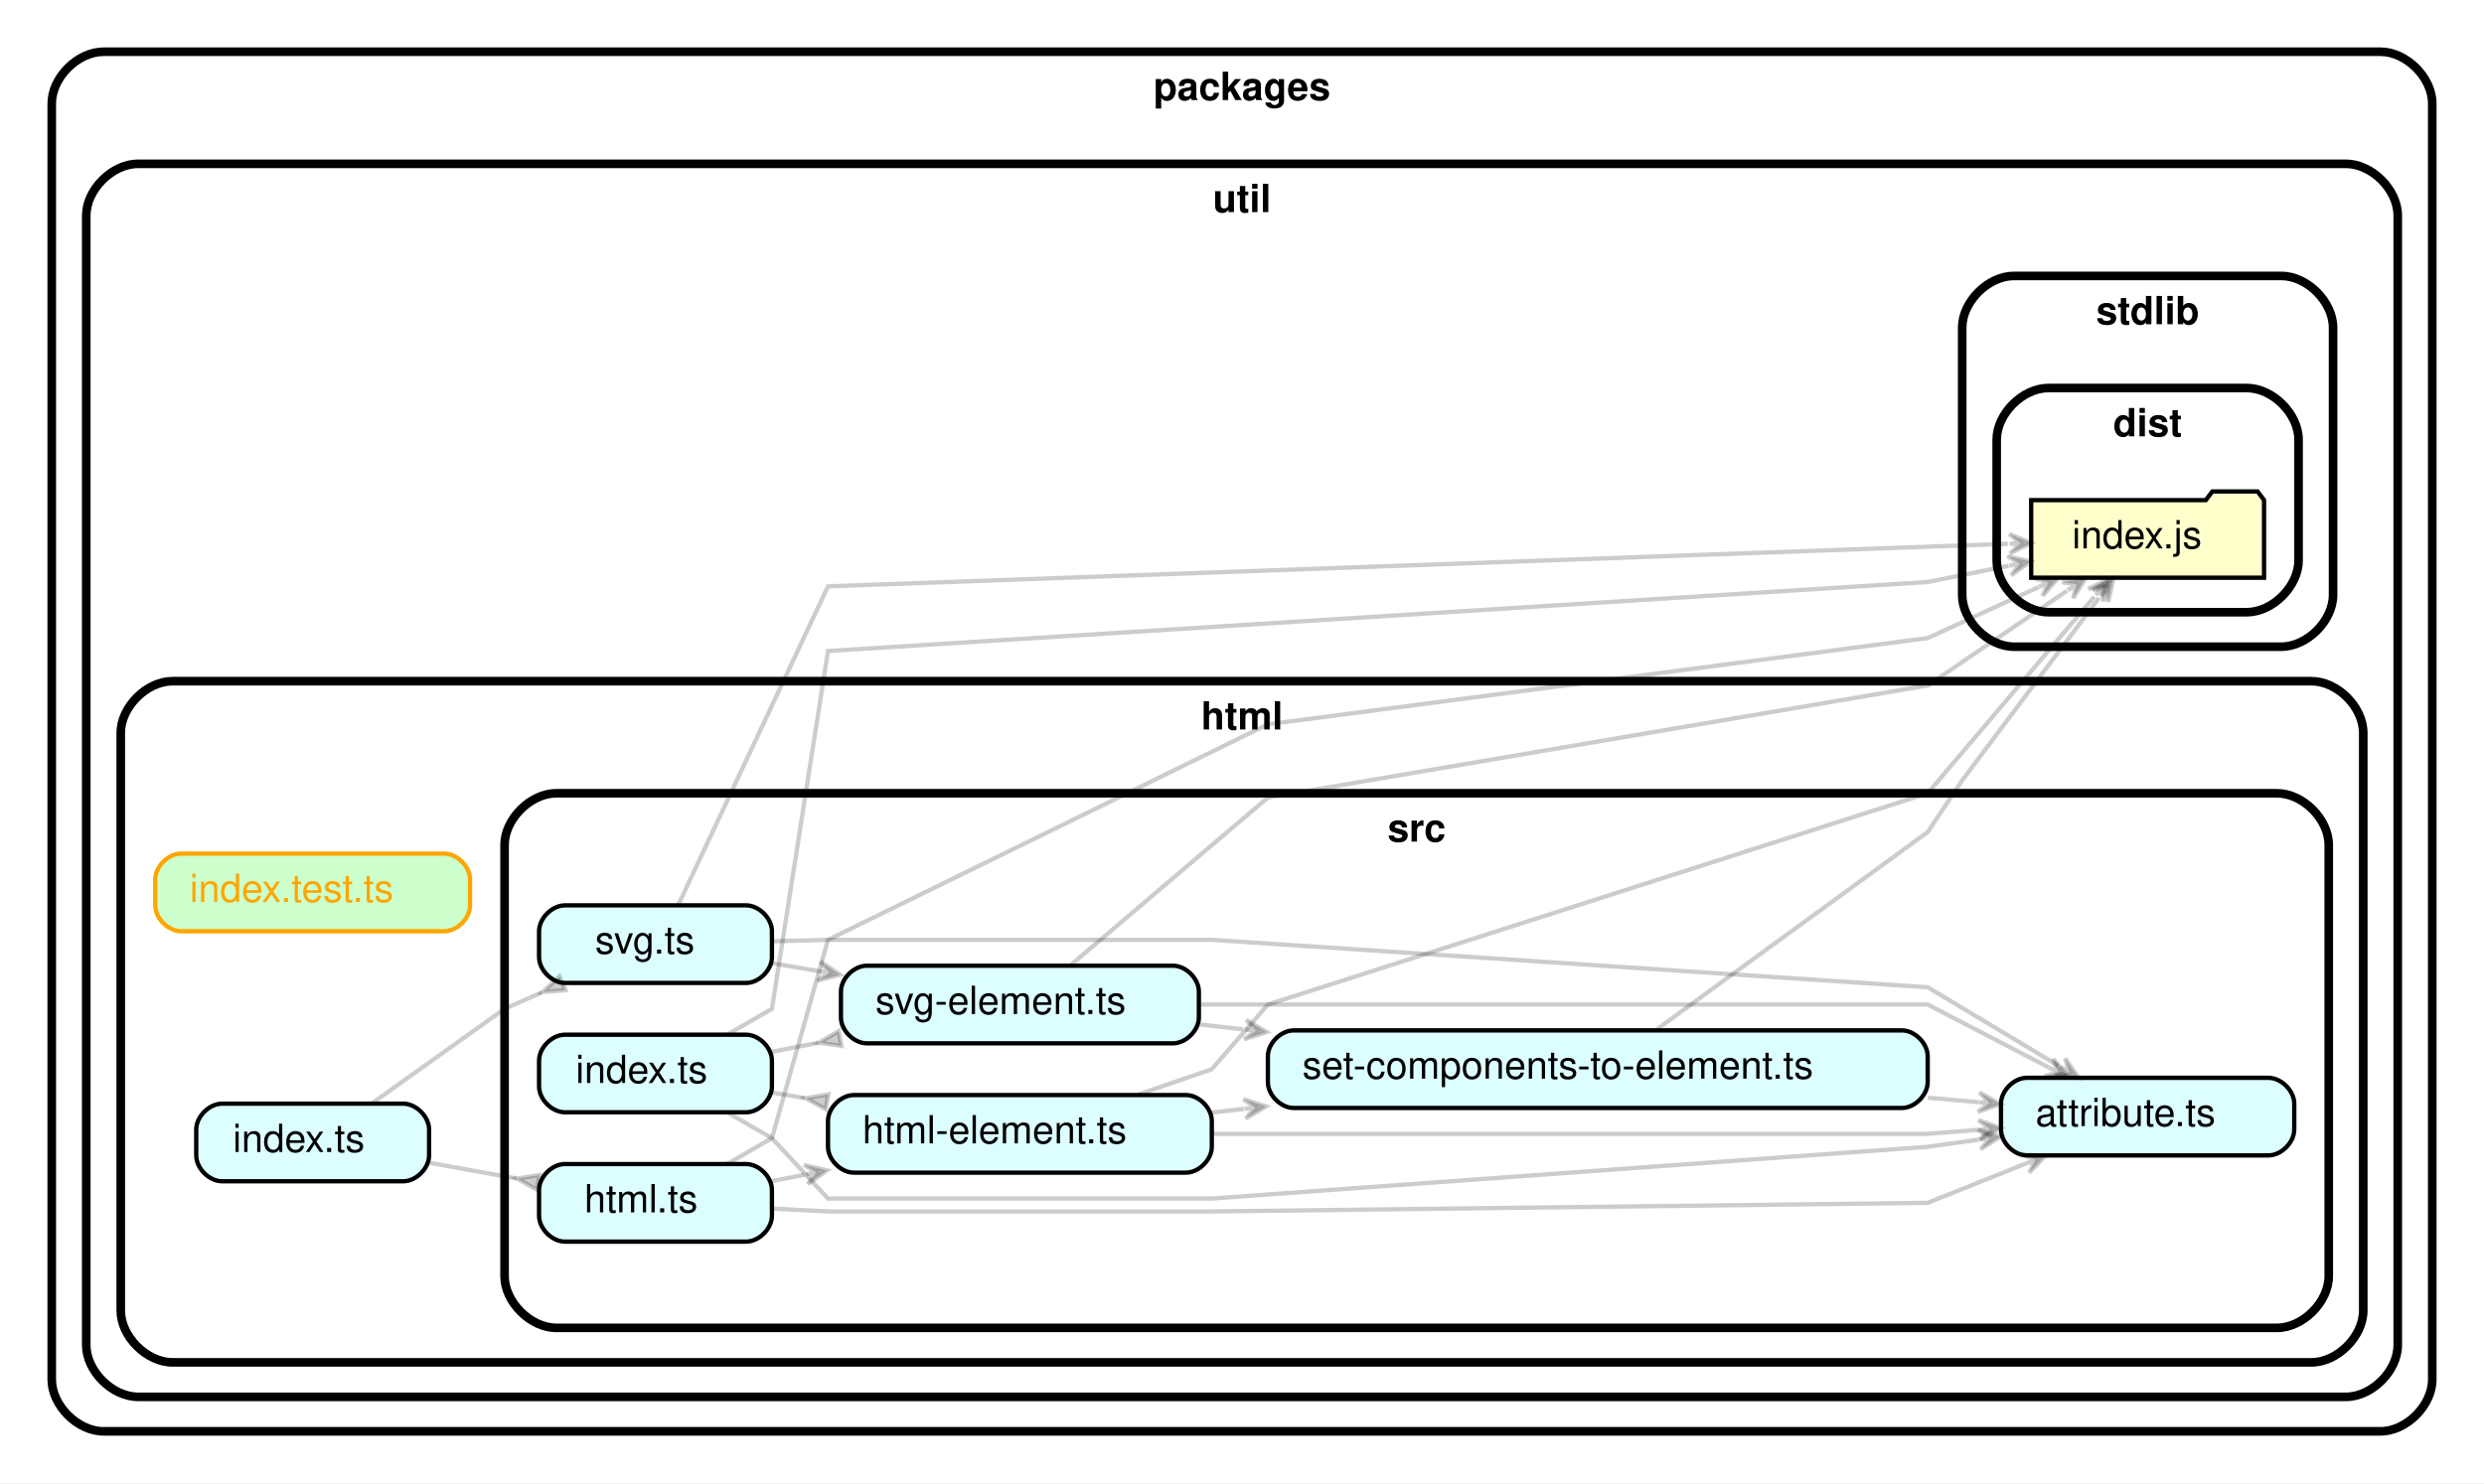
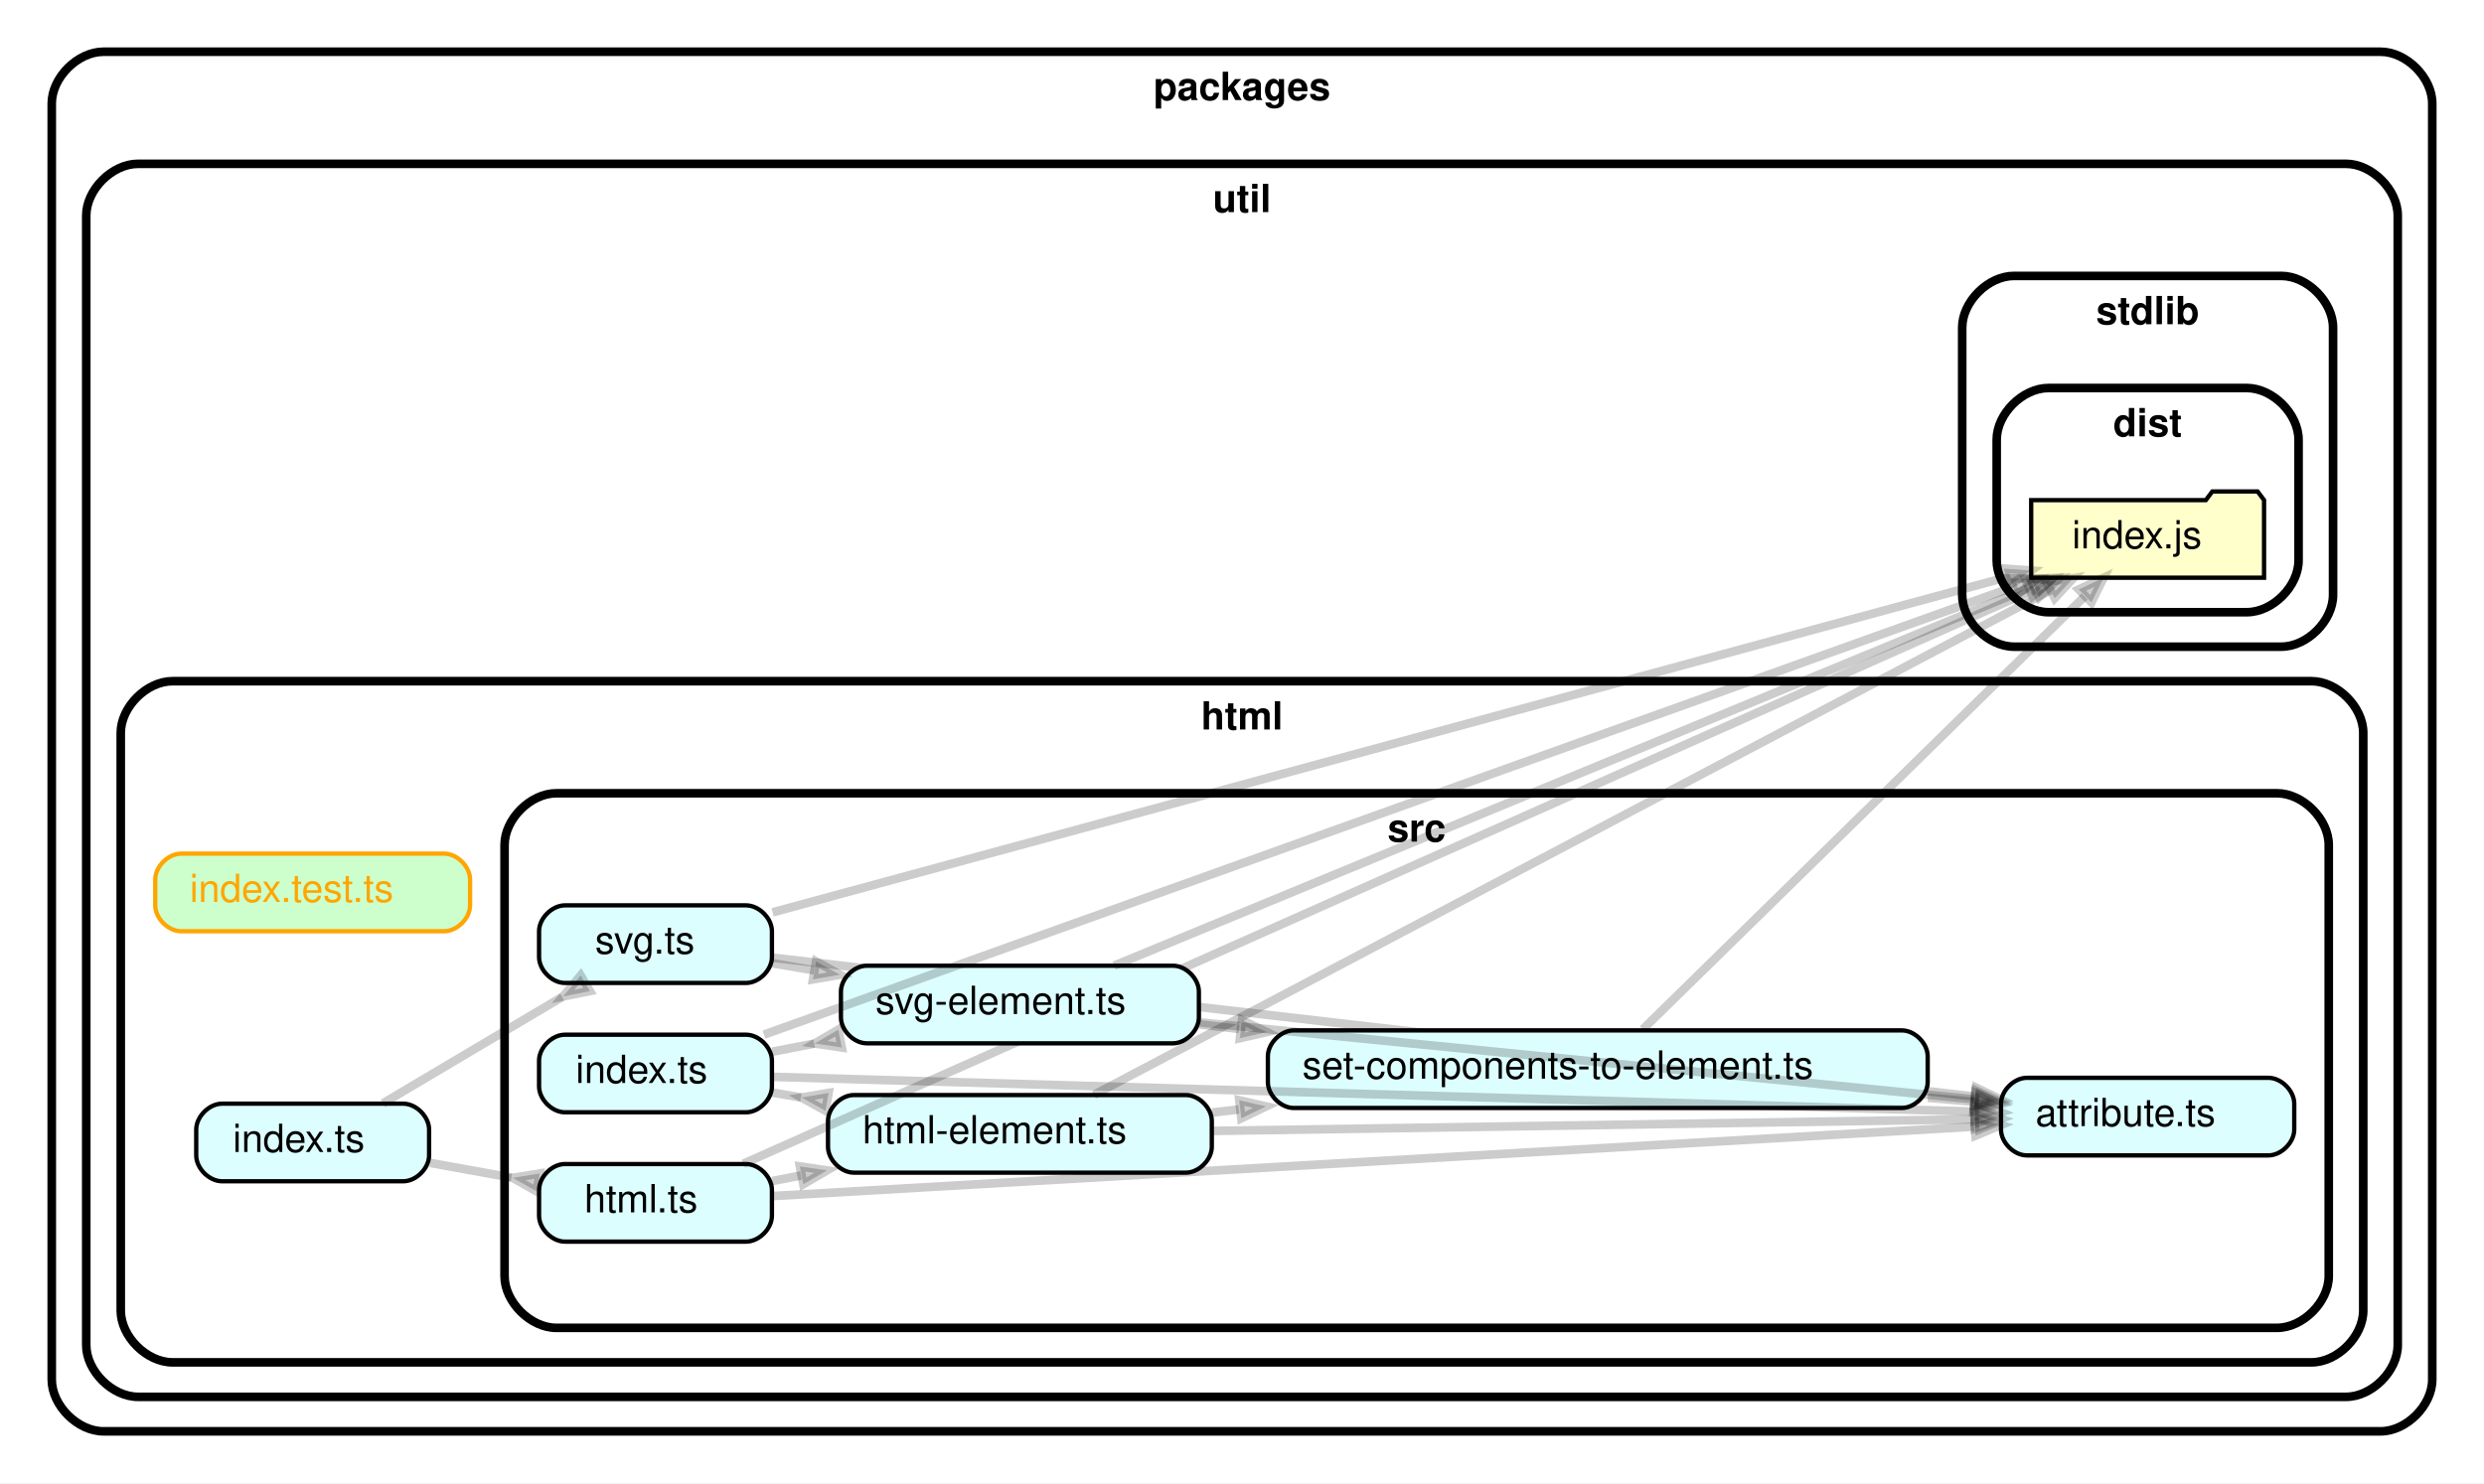
<svg xmlns="http://www.w3.org/2000/svg" xmlns:xlink="http://www.w3.org/1999/xlink" width="576pt" height="344pt" viewBox="0.00 0.00 576.00 344.00">
  <g id="graph0" class="graph" transform="scale(1 1) rotate(0) translate(4 340)">
    <polygon fill="white" stroke="transparent" points="-4,4 -4,-340 572,-340 572,4 -4,4" />
    <g id="clust1" class="cluster">
      <path fill="#ffffff" stroke="black" stroke-width="2" d="M20,-8C20,-8 548,-8 548,-8 554,-8 560,-14 560,-20 560,-20 560,-316 560,-316 560,-322 554,-328 548,-328 548,-328 20,-328 20,-328 14,-328 8,-322 8,-316 8,-316 8,-20 8,-20 8,-14 14,-8 20,-8" />
      <text text-anchor="middle" x="284" y="-316.8" font-family="Helvetica,sans-Serif" font-weight="bold" font-size="9.00">packages</text>
    </g>
    <g id="clust2" class="cluster">
      <path fill="#ffffff" stroke="black" stroke-width="2" d="M28,-16C28,-16 540,-16 540,-16 546,-16 552,-22 552,-28 552,-28 552,-290 552,-290 552,-296 546,-302 540,-302 540,-302 28,-302 28,-302 22,-302 16,-296 16,-290 16,-290 16,-28 16,-28 16,-22 22,-16 28,-16" />
      <text text-anchor="middle" x="284" y="-290.8" font-family="Helvetica,sans-Serif" font-weight="bold" font-size="9.00">util</text>
    </g>
    <g id="clust3" class="cluster">
      <path fill="#ffffff" stroke="black" stroke-width="2" d="M36,-24C36,-24 532,-24 532,-24 538,-24 544,-30 544,-36 544,-36 544,-170 544,-170 544,-176 538,-182 532,-182 532,-182 36,-182 36,-182 30,-182 24,-176 24,-170 24,-170 24,-36 24,-36 24,-30 30,-24 36,-24" />
      <text text-anchor="middle" x="284" y="-170.8" font-family="Helvetica,sans-Serif" font-weight="bold" font-size="9.00">html</text>
    </g>
    <g id="clust4" class="cluster">
      <path fill="#ffffff" stroke="black" stroke-width="2" d="M125,-32C125,-32 524,-32 524,-32 530,-32 536,-38 536,-44 536,-44 536,-144 536,-144 536,-150 530,-156 524,-156 524,-156 125,-156 125,-156 119,-156 113,-150 113,-144 113,-144 113,-44 113,-44 113,-38 119,-32 125,-32" />
      <text text-anchor="middle" x="324.5" y="-144.8" font-family="Helvetica,sans-Serif" font-weight="bold" font-size="9.00">src</text>
    </g>
    <g id="clust5" class="cluster">
      <path fill="#ffffff" stroke="black" stroke-width="2" d="M463,-190C463,-190 525,-190 525,-190 531,-190 537,-196 537,-202 537,-202 537,-264 537,-264 537,-270 531,-276 525,-276 525,-276 463,-276 463,-276 457,-276 451,-270 451,-264 451,-264 451,-202 451,-202 451,-196 457,-190 463,-190" />
      <text text-anchor="middle" x="494" y="-264.8" font-family="Helvetica,sans-Serif" font-weight="bold" font-size="9.00">stdlib</text>
    </g>
    <g id="clust6" class="cluster">
      <path fill="#ffffff" stroke="black" stroke-width="2" d="M471,-198C471,-198 517,-198 517,-198 523,-198 529,-204 529,-210 529,-210 529,-238 529,-238 529,-244 523,-250 517,-250 517,-250 471,-250 471,-250 465,-250 459,-244 459,-238 459,-238 459,-210 459,-210 459,-204 465,-198 471,-198" />
      <text text-anchor="middle" x="494" y="-238.8" font-family="Helvetica,sans-Serif" font-weight="bold" font-size="9.00">dist</text>
    </g>
    <g id="node1" class="node">
      <g id="a_node1">
        <a xlink:href="packages/util/html/index.test.ts" xlink:title="no-orphans">
          <path fill="#ccffcc" stroke="orange" d="M99,-142C99,-142 38,-142 38,-142 35,-142 32,-139 32,-136 32,-136 32,-130 32,-130 32,-127 35,-124 38,-124 38,-124 99,-124 99,-124 102,-124 105,-127 105,-130 105,-130 105,-136 105,-136 105,-139 102,-142 99,-142" />
          <text text-anchor="start" x="40" y="-130.8" font-family="Helvetica,sans-Serif" font-size="9.00" fill="orange">index.test.ts</text>
        </a>
      </g>
    </g>
    <g id="node2" class="node">
      <g id="a_node2">
        <a xlink:href="packages/util/html/index.ts" xlink:title="index.ts">
          <path fill="#ddfeff" stroke="black" d="M89.5,-84C89.5,-84 47.5,-84 47.5,-84 44.5,-84 41.5,-81 41.5,-78 41.5,-78 41.5,-72 41.5,-72 41.5,-69 44.5,-66 47.5,-66 47.5,-66 89.5,-66 89.5,-66 92.5,-66 95.5,-69 95.5,-72 95.5,-72 95.5,-78 95.5,-78 95.5,-81 92.5,-84 89.5,-84" />
          <text text-anchor="start" x="50" y="-72.8" font-family="Helvetica,sans-Serif" font-size="9.00">index.ts</text>
        </a>
      </g>
    </g>
    <g id="node3" class="node">
      <g id="a_node3">
        <a xlink:href="packages/util/html/src/html.ts" xlink:title="html.ts">
          <path fill="#ddfeff" stroke="black" d="M169,-70C169,-70 127,-70 127,-70 124,-70 121,-67 121,-64 121,-64 121,-58 121,-58 121,-55 124,-52 127,-52 127,-52 169,-52 169,-52 172,-52 175,-55 175,-58 175,-58 175,-64 175,-64 175,-67 172,-70 169,-70" />
          <text text-anchor="start" x="131.5" y="-58.8" font-family="Helvetica,sans-Serif" font-size="9.00">html.ts</text>
        </a>
      </g>
    </g>
    <g id="edge1" class="edge">
-       <path fill="none" stroke="#000000" stroke-opacity="0.2" d="M95.74,-70.26C102.18,-69.1 109.13,-67.84 115.78,-66.64" />
-       <polygon fill="#000000" fill-opacity="0.2" stroke="#000000" stroke-opacity="0.2" points="121.1,-67.46 115.87,-66.62 120.48,-64.01 121.1,-67.46" />
+       <path fill="none" stroke="#000000" stroke-width="2" stroke-opacity="0.2" d="M95.74,-70.26C101.8,-69.17 108.32,-67.99 114.6,-66.85" />
+       <polygon fill="#000000" fill-opacity="0.2" stroke="#000000" stroke-width="2" stroke-opacity="0.2" points="121.16,-67.8 114.88,-66.8 120.42,-63.67 121.16,-67.8" />
    </g>
    <g id="node4" class="node">
      <g id="a_node4">
        <a xlink:href="packages/util/html/src/svg.ts" xlink:title="svg.ts">
          <path fill="#ddfeff" stroke="black" d="M169,-130C169,-130 127,-130 127,-130 124,-130 121,-127 121,-124 121,-124 121,-118 121,-118 121,-115 124,-112 127,-112 127,-112 169,-112 169,-112 172,-112 175,-115 175,-118 175,-118 175,-124 175,-124 175,-127 172,-130 169,-130" />
          <text text-anchor="start" x="134" y="-118.8" font-family="Helvetica,sans-Serif" font-size="9.00">svg.ts</text>
        </a>
      </g>
    </g>
    <g id="edge2" class="edge">
-       <path fill="none" stroke="#000000" stroke-opacity="0.2" d="M82.32,-84.13C95.15,-93.28 113,-106 113,-106 113,-106 116.68,-107.62 121.62,-109.8" />
-       <polygon fill="#000000" fill-opacity="0.2" stroke="#000000" stroke-opacity="0.2" points="125.73,-113.53 121.86,-109.91 127.14,-110.33 125.73,-113.53" />
+       <path fill="none" stroke="#000000" stroke-width="2" stroke-opacity="0.2" d="M84.81,-84.09C96.7,-91.14 113.3,-101 126.36,-108.75" />
+       <polygon fill="#000000" fill-opacity="0.2" stroke="#000000" stroke-width="2" stroke-opacity="0.2" points="130.65,-113.74 126.56,-108.87 132.79,-110.12 130.65,-113.74" />
    </g>
    <g id="node5" class="node">
      <g id="a_node5">
        <a xlink:href="packages/util/html/src/attribute.ts" xlink:title="attribute.ts">
          <path fill="#ddfeff" stroke="black" d="M522,-90C522,-90 466,-90 466,-90 463,-90 460,-87 460,-84 460,-84 460,-78 460,-78 460,-75 463,-72 466,-72 466,-72 522,-72 522,-72 525,-72 528,-75 528,-78 528,-78 528,-84 528,-84 528,-87 525,-90 522,-90" />
          <text text-anchor="start" x="468" y="-78.8" font-family="Helvetica,sans-Serif" font-size="9.00">attribute.ts</text>
        </a>
      </g>
    </g>
    <g id="edge6" class="edge">
-       <path fill="none" stroke="#000000" stroke-opacity="0.2" d="M175.23,-59.65C182.28,-59.29 188,-59 188,-59 188,-59 277,-59 277,-59 277,-59 443,-61 443,-61 443,-61 454,-65.4 465.68,-70.07" />
-       <polygon fill="#000000" fill-opacity="0.2" stroke="#000000" stroke-opacity="0.2" points="470.34,-71.94 464.86,-72.17 468.02,-71.01 465.7,-70.08 465.7,-70.08 465.7,-70.08 468.02,-71.01 466.53,-67.99 470.34,-71.94 470.34,-71.94" />
+       <path fill="none" stroke="#000000" stroke-width="2" stroke-opacity="0.2" d="M175.15,-62.57C235.77,-66.07 382.4,-74.55 453.71,-78.67" />
+       <polygon fill="#000000" fill-opacity="0.2" stroke="#000000" stroke-width="2" stroke-opacity="0.2" points="453.85,-80.78 459.96,-79.03 454.09,-76.59 453.85,-80.78" />
    </g>
    <g id="node6" class="node">
      <g id="a_node6">
        <a xlink:href="packages/util/html/src/html-element.ts" xlink:title="html-element.ts">
          <path fill="#ddfeff" stroke="black" d="M271,-86C271,-86 194,-86 194,-86 191,-86 188,-83 188,-80 188,-80 188,-74 188,-74 188,-71 191,-68 194,-68 194,-68 271,-68 271,-68 274,-68 277,-71 277,-74 277,-74 277,-80 277,-80 277,-83 274,-86 271,-86" />
          <text text-anchor="start" x="196" y="-74.8" font-family="Helvetica,sans-Serif" font-size="9.00">html-element.ts</text>
        </a>
      </g>
    </g>
    <g id="edge7" class="edge">
-       <path fill="none" stroke="#000000" stroke-opacity="0.2" d="M175.1,-66.06C177.51,-66.53 180,-67.01 182.54,-67.5" />
-       <polygon fill="#000000" fill-opacity="0.2" stroke="#000000" stroke-opacity="0.2" points="187.77,-68.52 182.44,-69.78 185.32,-68.04 182.87,-67.57 182.87,-67.57 182.87,-67.57 185.32,-68.04 183.29,-65.36 187.77,-68.52 187.77,-68.52" />
+       <path fill="none" stroke="#000000" stroke-width="2" stroke-opacity="0.2" d="M175.1,-66.06C177.26,-66.48 179.48,-66.91 181.74,-67.35" />
+       <polygon fill="#000000" fill-opacity="0.2" stroke="#000000" stroke-width="2" stroke-opacity="0.2" points="181.48,-69.44 187.77,-68.52 182.28,-65.32 181.48,-69.44" />
    </g>
    <g id="node8" class="node">
      <g id="a_node8">
        <a xlink:href="packages/util/stdlib/dist/index.js" xlink:title="index.js">
          <polygon fill="#ffffcc" stroke="black" points="521,-224 519.5,-226 509,-226 507.5,-224 467,-224 467,-206 521,-206 521,-224" />
          <text text-anchor="start" x="476.5" y="-212.8" font-family="Helvetica,sans-Serif" font-size="9.00">index.js</text>
        </a>
      </g>
    </g>
    <g id="edge8" class="edge">
-       <path fill="none" stroke="#000000" stroke-opacity="0.2" d="M164.72,-70.07C170.2,-73.23 175,-76 175,-76 175,-76 188,-122 188,-122 188,-122 290,-172 290,-172 290,-172 443,-192 443,-192 443,-192 455.9,-197.93 468.6,-203.77" />
-       <polygon fill="#000000" fill-opacity="0.2" stroke="#000000" stroke-opacity="0.2" points="473.24,-205.91 467.76,-205.86 470.97,-204.86 468.7,-203.82 468.7,-203.82 468.7,-203.82 470.97,-204.86 469.64,-201.78 473.24,-205.91 473.24,-205.91" />
+       <path fill="none" stroke="#000000" stroke-width="2" stroke-opacity="0.2" d="M168.35,-70.06C227.83,-96.53 401.35,-173.76 467.74,-203.31" />
+       <polygon fill="#000000" fill-opacity="0.2" stroke="#000000" stroke-width="2" stroke-opacity="0.2" points="467.12,-205.33 473.46,-205.86 468.83,-201.5 467.12,-205.33" />
    </g>
    <g id="edge18" class="edge">
-       <path fill="none" stroke="#000000" stroke-opacity="0.2" d="M175.23,-121.67C182.28,-121.85 188,-122 188,-122 188,-122 277,-122 277,-122 277,-122 443,-111 443,-111 443,-111 459.36,-101.18 473.37,-92.78" />
-       <polygon fill="#000000" fill-opacity="0.2" stroke="#000000" stroke-opacity="0.2" points="478,-90 474.87,-94.5 475.85,-91.29 473.71,-92.57 473.71,-92.57 473.71,-92.57 475.85,-91.29 472.55,-90.64 478,-90 478,-90" />
+       <path fill="none" stroke="#000000" stroke-width="2" stroke-opacity="0.2" d="M175.15,-117.86C235.77,-110.85 382.4,-93.9 453.71,-85.66" />
+       <polygon fill="#000000" fill-opacity="0.2" stroke="#000000" stroke-width="2" stroke-opacity="0.2" points="454.24,-87.71 459.96,-84.94 453.76,-83.54 454.24,-87.71" />
    </g>
    <g id="edge20" class="edge">
-       <path fill="none" stroke="#000000" stroke-opacity="0.2" d="M153.32,-130.2C163.48,-151.81 188,-204 188,-204 188,-204 383.73,-211.06 461.6,-213.87" />
-       <polygon fill="#000000" fill-opacity="0.2" stroke="#000000" stroke-opacity="0.2" points="467,-214.06 461.92,-216.13 464.5,-213.97 462,-213.88 462,-213.88 462,-213.88 464.5,-213.97 462.08,-211.63 467,-214.06 467,-214.06" />
+       <path fill="none" stroke="#000000" stroke-width="2" stroke-opacity="0.2" d="M175.15,-128.38C237.93,-145.43 392.98,-187.56 461.06,-206.05" />
+       <polygon fill="#000000" fill-opacity="0.2" stroke="#000000" stroke-width="2" stroke-opacity="0.2" points="460.64,-208.11 466.98,-207.66 461.74,-204.06 460.64,-208.11" />
    </g>
    <g id="node10" class="node">
      <g id="a_node10">
        <a xlink:href="packages/util/html/src/svg-element.ts" xlink:title="svg-element.ts">
          <path fill="#ddfeff" stroke="black" d="M268,-116C268,-116 197,-116 197,-116 194,-116 191,-113 191,-110 191,-110 191,-104 191,-104 191,-101 194,-98 197,-98 197,-98 268,-98 268,-98 271,-98 274,-101 274,-104 274,-104 274,-110 274,-110 274,-113 271,-116 268,-116" />
          <text text-anchor="start" x="199" y="-104.8" font-family="Helvetica,sans-Serif" font-size="9.00">svg-element.ts</text>
        </a>
      </g>
    </g>
    <g id="edge19" class="edge">
-       <path fill="none" stroke="#000000" stroke-opacity="0.2" d="M175.1,-116.57C178.54,-115.99 182.15,-115.38 185.8,-114.76" />
-       <polygon fill="#000000" fill-opacity="0.2" stroke="#000000" stroke-opacity="0.2" points="190.79,-113.91 186.24,-116.96 188.33,-114.33 185.86,-114.74 185.86,-114.74 185.86,-114.74 188.33,-114.33 185.49,-112.53 190.79,-113.91 190.79,-113.91" />
+       <path fill="none" stroke="#000000" stroke-width="2" stroke-opacity="0.2" d="M175.1,-116.57C178.23,-116.04 181.49,-115.49 184.8,-114.92" />
+       <polygon fill="#000000" fill-opacity="0.2" stroke="#000000" stroke-width="2" stroke-opacity="0.2" points="185.23,-116.98 190.79,-113.91 184.53,-112.84 185.23,-116.98" />
    </g>
    <g id="edge3" class="edge">
-       <path fill="none" stroke="#000000" stroke-opacity="0.2" d="M277.16,-77C338.56,-77 443,-77 443,-77 443,-77 448.04,-77.4 454.91,-77.95" />
-       <polygon fill="#000000" fill-opacity="0.2" stroke="#000000" stroke-opacity="0.2" points="459.93,-78.35 454.76,-80.2 457.44,-78.15 454.94,-77.96 454.94,-77.96 454.94,-77.96 457.44,-78.15 455.12,-75.71 459.93,-78.35 459.93,-78.35" />
+       <path fill="none" stroke="#000000" stroke-width="2" stroke-opacity="0.2" d="M277.16,-77.68C326.72,-78.44 405.98,-79.65 453.71,-80.38" />
+       <polygon fill="#000000" fill-opacity="0.2" stroke="#000000" stroke-width="2" stroke-opacity="0.2" points="453.91,-82.49 459.94,-80.48 453.98,-78.29 453.91,-82.49" />
    </g>
    <g id="node7" class="node">
      <g id="a_node7">
        <a xlink:href="packages/util/html/src/set-components-to-element.ts" xlink:title="set-components-to-element.ts">
          <path fill="#ddfeff" stroke="black" d="M437,-101C437,-101 296,-101 296,-101 293,-101 290,-98 290,-95 290,-95 290,-89 290,-89 290,-86 293,-83 296,-83 296,-83 437,-83 437,-83 440,-83 443,-86 443,-89 443,-89 443,-95 443,-95 443,-98 440,-101 437,-101" />
          <text text-anchor="start" x="298" y="-89.8" font-family="Helvetica,sans-Serif" font-size="9.00">set-components-to-element.ts</text>
        </a>
      </g>
    </g>
    <g id="edge4" class="edge">
-       <path fill="none" stroke="#000000" stroke-opacity="0.2" d="M277.09,-81.95C279.5,-82.23 281.95,-82.51 284.43,-82.79" />
-       <polygon fill="#000000" fill-opacity="0.2" stroke="#000000" stroke-opacity="0.2" points="289.57,-83.37 284.34,-85.04 287.08,-83.09 284.6,-82.81 284.6,-82.81 284.6,-82.81 287.08,-83.09 284.85,-80.57 289.57,-83.37 289.57,-83.37" />
+       <path fill="none" stroke="#000000" stroke-width="2" stroke-opacity="0.2" d="M277.09,-81.95C279.12,-82.18 281.17,-82.42 283.26,-82.65" />
+       <polygon fill="#000000" fill-opacity="0.2" stroke="#000000" stroke-width="2" stroke-opacity="0.2" points="283.37,-84.78 289.57,-83.37 283.84,-80.61 283.37,-84.78" />
    </g>
    <g id="edge5" class="edge">
-       <path fill="none" stroke="#000000" stroke-opacity="0.2" d="M259.81,-86.07C268.97,-89.23 277,-92 277,-92 277,-92 290,-107 290,-107 290,-107 443,-156 443,-156 443,-156 466.9,-184.2 481.65,-201.61" />
-       <polygon fill="#000000" fill-opacity="0.2" stroke="#000000" stroke-opacity="0.2" points="485.19,-205.78 480.24,-203.42 483.57,-203.87 481.95,-201.97 481.95,-201.97 481.95,-201.97 483.57,-203.87 483.67,-200.51 485.19,-205.78 485.19,-205.78" />
+       <path fill="none" stroke="#000000" stroke-width="2" stroke-opacity="0.2" d="M249.66,-86.05C295.37,-110.18 420.13,-176.01 471.47,-203.11" />
+       <polygon fill="#000000" fill-opacity="0.2" stroke="#000000" stroke-width="2" stroke-opacity="0.2" points="470.49,-204.97 476.78,-205.91 472.45,-201.25 470.49,-204.97" />
    </g>
    <g id="edge13" class="edge">
-       <path fill="none" stroke="#000000" stroke-opacity="0.2" d="M443.04,-85.38C447.04,-85.03 450.96,-84.68 454.74,-84.35" />
-       <polygon fill="#000000" fill-opacity="0.2" stroke="#000000" stroke-opacity="0.2" points="459.81,-83.91 455.03,-86.59 457.32,-84.13 454.83,-84.35 454.83,-84.35 454.83,-84.35 457.32,-84.13 454.63,-82.1 459.81,-83.91 459.81,-83.91" />
+       <path fill="none" stroke="#000000" stroke-width="2" stroke-opacity="0.2" d="M443.04,-85.38C446.67,-85.06 450.25,-84.75 453.71,-84.44" />
+       <polygon fill="#000000" fill-opacity="0.2" stroke="#000000" stroke-width="2" stroke-opacity="0.2" points="454.02,-86.52 459.81,-83.91 453.65,-82.34 454.02,-86.52" />
    </g>
    <g id="edge14" class="edge">
-       <path fill="none" stroke="#000000" stroke-opacity="0.2" d="M379.97,-101.08C401.41,-116.7 443,-147 443,-147 443,-147 451,-159 451,-159 451,-159 470.33,-184.77 482.76,-201.35" />
-       <polygon fill="#000000" fill-opacity="0.2" stroke="#000000" stroke-opacity="0.2" points="486.06,-205.75 481.26,-203.1 484.56,-203.75 483.06,-201.75 483.06,-201.75 483.06,-201.75 484.56,-203.75 484.86,-200.4 486.06,-205.75 486.06,-205.75" />
+       <path fill="none" stroke="#000000" stroke-width="2" stroke-opacity="0.2" d="M376.93,-101.24C398.94,-122.81 453.73,-176.51 479.37,-201.64" />
+       <polygon fill="#000000" fill-opacity="0.2" stroke="#000000" stroke-width="2" stroke-opacity="0.2" points="478.04,-203.28 483.8,-205.98 480.98,-200.28 478.04,-203.28" />
    </g>
    <g id="node9" class="node">
      <g id="a_node9">
        <a xlink:href="packages/util/html/src/index.ts" xlink:title="index.ts">
          <path fill="#ddfeff" stroke="black" d="M169,-100C169,-100 127,-100 127,-100 124,-100 121,-97 121,-94 121,-94 121,-88 121,-88 121,-85 124,-82 127,-82 127,-82 169,-82 169,-82 172,-82 175,-85 175,-88 175,-88 175,-94 175,-94 175,-97 172,-100 169,-100" />
          <text text-anchor="start" x="129.5" y="-88.8" font-family="Helvetica,sans-Serif" font-size="9.00">index.ts</text>
        </a>
      </g>
    </g>
    <g id="edge9" class="edge">
-       <path fill="none" stroke="#000000" stroke-opacity="0.2" d="M164.72,-81.93C170.2,-78.77 175,-76 175,-76 175,-76 188,-62 188,-62 188,-62 277,-62 277,-62 277,-62 443,-74 443,-74 443,-74 448.04,-74.71 454.91,-75.67" />
-       <polygon fill="#000000" fill-opacity="0.2" stroke="#000000" stroke-opacity="0.2" points="459.93,-76.37 454.66,-77.9 457.45,-76.02 454.98,-75.68 454.98,-75.68 454.98,-75.68 457.45,-76.02 455.29,-73.45 459.93,-76.37 459.93,-76.37" />
+       <path fill="none" stroke="#000000" stroke-width="2" stroke-opacity="0.2" d="M175.15,-90.22C235.77,-88.46 382.4,-84.23 453.71,-82.16" />
+       <polygon fill="#000000" fill-opacity="0.2" stroke="#000000" stroke-width="2" stroke-opacity="0.2" points="454.02,-84.26 459.96,-81.98 453.9,-80.06 454.02,-84.26" />
    </g>
    <g id="edge10" class="edge">
-       <path fill="none" stroke="#000000" stroke-opacity="0.2" d="M175.1,-86.57C177.51,-86.16 180,-85.74 182.54,-85.31" />
-       <polygon fill="#000000" fill-opacity="0.2" stroke="#000000" stroke-opacity="0.2" points="188.07,-86.15 182.84,-85.26 187.48,-82.69 188.07,-86.15" />
+       <path fill="none" stroke="#000000" stroke-width="2" stroke-opacity="0.2" d="M175.1,-86.57C177.26,-86.2 179.48,-85.83 181.74,-85.44" />
+       <polygon fill="#000000" fill-opacity="0.2" stroke="#000000" stroke-width="2" stroke-opacity="0.2" points="188.13,-86.49 181.86,-85.42 187.42,-82.35 188.13,-86.49" />
    </g>
    <g id="edge12" class="edge">
-       <path fill="none" stroke="#000000" stroke-opacity="0.2" d="M164.72,-100.07C170.2,-103.23 175,-106 175,-106 175,-106 188,-189 188,-189 188,-189 443,-205 443,-205 443,-205 451.66,-206.73 461.78,-208.76" />
-       <polygon fill="#000000" fill-opacity="0.2" stroke="#000000" stroke-opacity="0.2" points="466.83,-209.77 461.48,-210.99 464.38,-209.28 461.93,-208.79 461.93,-208.79 461.93,-208.79 464.38,-209.28 462.37,-206.58 466.83,-209.77 466.83,-209.77" />
+       <path fill="none" stroke="#000000" stroke-width="2" stroke-opacity="0.2" d="M173.16,-100.02C235.05,-122.2 394.58,-179.37 462.56,-203.73" />
+       <polygon fill="#000000" fill-opacity="0.2" stroke="#000000" stroke-width="2" stroke-opacity="0.2" points="462.11,-205.8 468.46,-205.85 463.52,-201.85 462.11,-205.8" />
    </g>
    <g id="edge11" class="edge">
-       <path fill="none" stroke="#000000" stroke-opacity="0.2" d="M175.1,-96.06C178.54,-96.73 182.15,-97.43 185.8,-98.14" />
-       <polygon fill="#000000" fill-opacity="0.2" stroke="#000000" stroke-opacity="0.2" points="190.46,-100.82 185.89,-98.15 191.13,-97.39 190.46,-100.82" />
+       <path fill="none" stroke="#000000" stroke-width="2" stroke-opacity="0.2" d="M175.1,-96.06C178.23,-96.67 181.49,-97.3 184.8,-97.94" />
+       <polygon fill="#000000" fill-opacity="0.2" stroke="#000000" stroke-width="2" stroke-opacity="0.2" points="190.39,-101.17 184.9,-97.96 191.19,-97.04 190.39,-101.17" />
    </g>
    <g id="edge15" class="edge">
-       <path fill="none" stroke="#000000" stroke-opacity="0.2" d="M274.39,-107C335.36,-107 443,-107 443,-107 443,-107 457.61,-99.41 471.03,-92.43" />
-       <polygon fill="#000000" fill-opacity="0.2" stroke="#000000" stroke-opacity="0.2" points="475.51,-90.09 472.11,-94.4 473.29,-91.25 471.08,-92.4 471.08,-92.4 471.08,-92.4 473.29,-91.25 470.04,-90.4 475.51,-90.09 475.51,-90.09" />
+       <path fill="none" stroke="#000000" stroke-width="2" stroke-opacity="0.2" d="M274.22,-102.85C323.59,-97.94 405.2,-89.83 453.87,-84.99" />
+       <polygon fill="#000000" fill-opacity="0.2" stroke="#000000" stroke-width="2" stroke-opacity="0.2" points="454.16,-87.07 459.92,-84.39 453.74,-82.89 454.16,-87.07" />
    </g>
    <g id="edge16" class="edge">
-       <path fill="none" stroke="#000000" stroke-opacity="0.2" d="M274.18,-102.38C277.46,-102 280.84,-101.62 284.28,-101.23" />
-       <polygon fill="#000000" fill-opacity="0.2" stroke="#000000" stroke-opacity="0.2" points="289.72,-100.61 285.01,-103.41 287.24,-100.89 284.76,-101.18 284.76,-101.18 284.76,-101.18 287.24,-100.89 284.5,-98.94 289.72,-100.61 289.72,-100.61" />
+       <path fill="none" stroke="#000000" stroke-width="2" stroke-opacity="0.2" d="M274.18,-102.38C277.15,-102.04 280.2,-101.69 283.3,-101.34" />
+       <polygon fill="#000000" fill-opacity="0.2" stroke="#000000" stroke-width="2" stroke-opacity="0.2" points="284,-103.38 289.72,-100.61 283.52,-99.2 284,-103.38" />
    </g>
    <g id="edge17" class="edge">
-       <path fill="none" stroke="#000000" stroke-opacity="0.2" d="M244.13,-116.03C260.49,-129.93 290,-155 290,-155 290,-155 443,-181 443,-181 443,-181 460.9,-193.17 475.28,-202.95" />
-       <polygon fill="#000000" fill-opacity="0.2" stroke="#000000" stroke-opacity="0.2" points="479.6,-205.89 474.2,-204.94 477.53,-204.48 475.47,-203.08 475.47,-203.08 475.47,-203.08 477.53,-204.48 476.73,-201.22 479.6,-205.89 479.6,-205.89" />
+       <path fill="none" stroke="#000000" stroke-width="2" stroke-opacity="0.2" d="M254.35,-116.02C301.74,-135.6 413.95,-181.94 466.26,-203.54" />
+       <polygon fill="#000000" fill-opacity="0.2" stroke="#000000" stroke-width="2" stroke-opacity="0.2" points="465.69,-205.58 472.03,-205.93 467.29,-201.7 465.69,-205.58" />
    </g>
  </g>
</svg>
